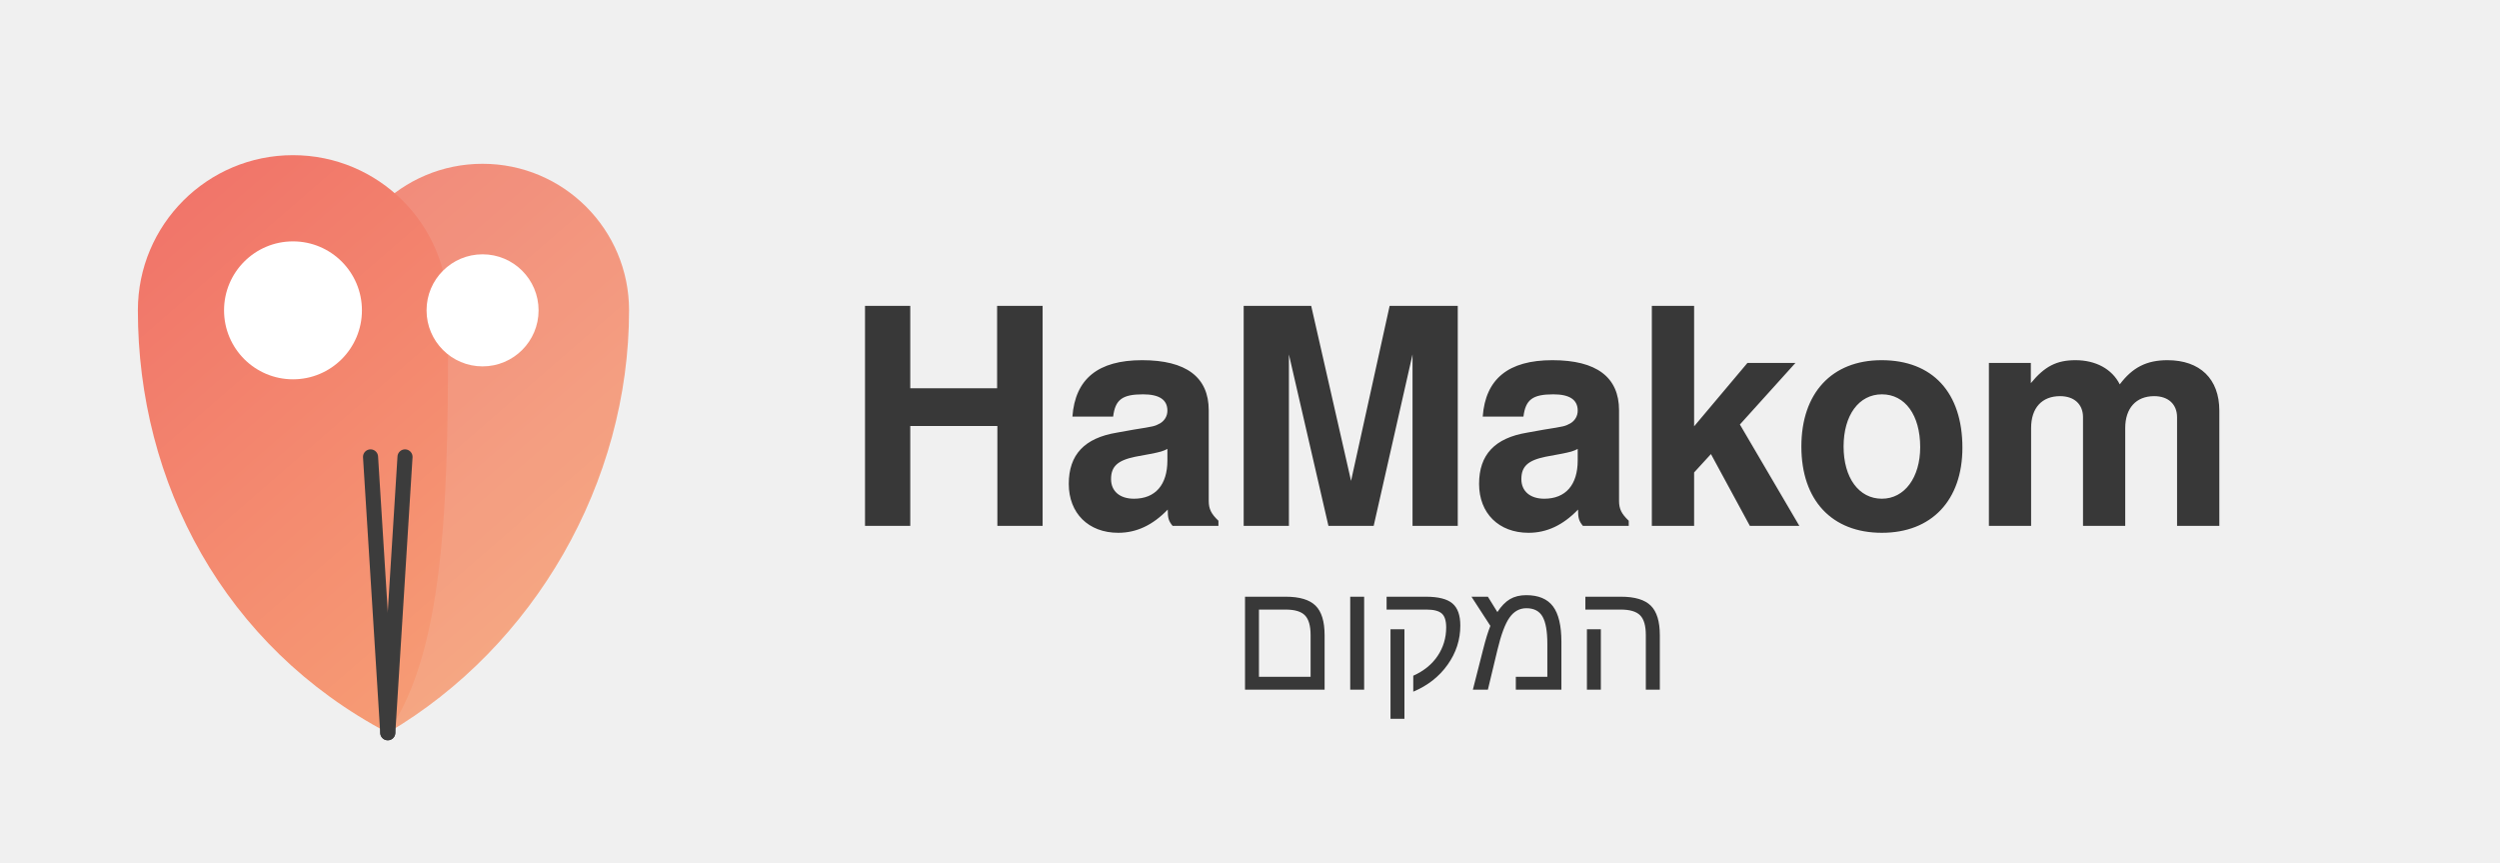
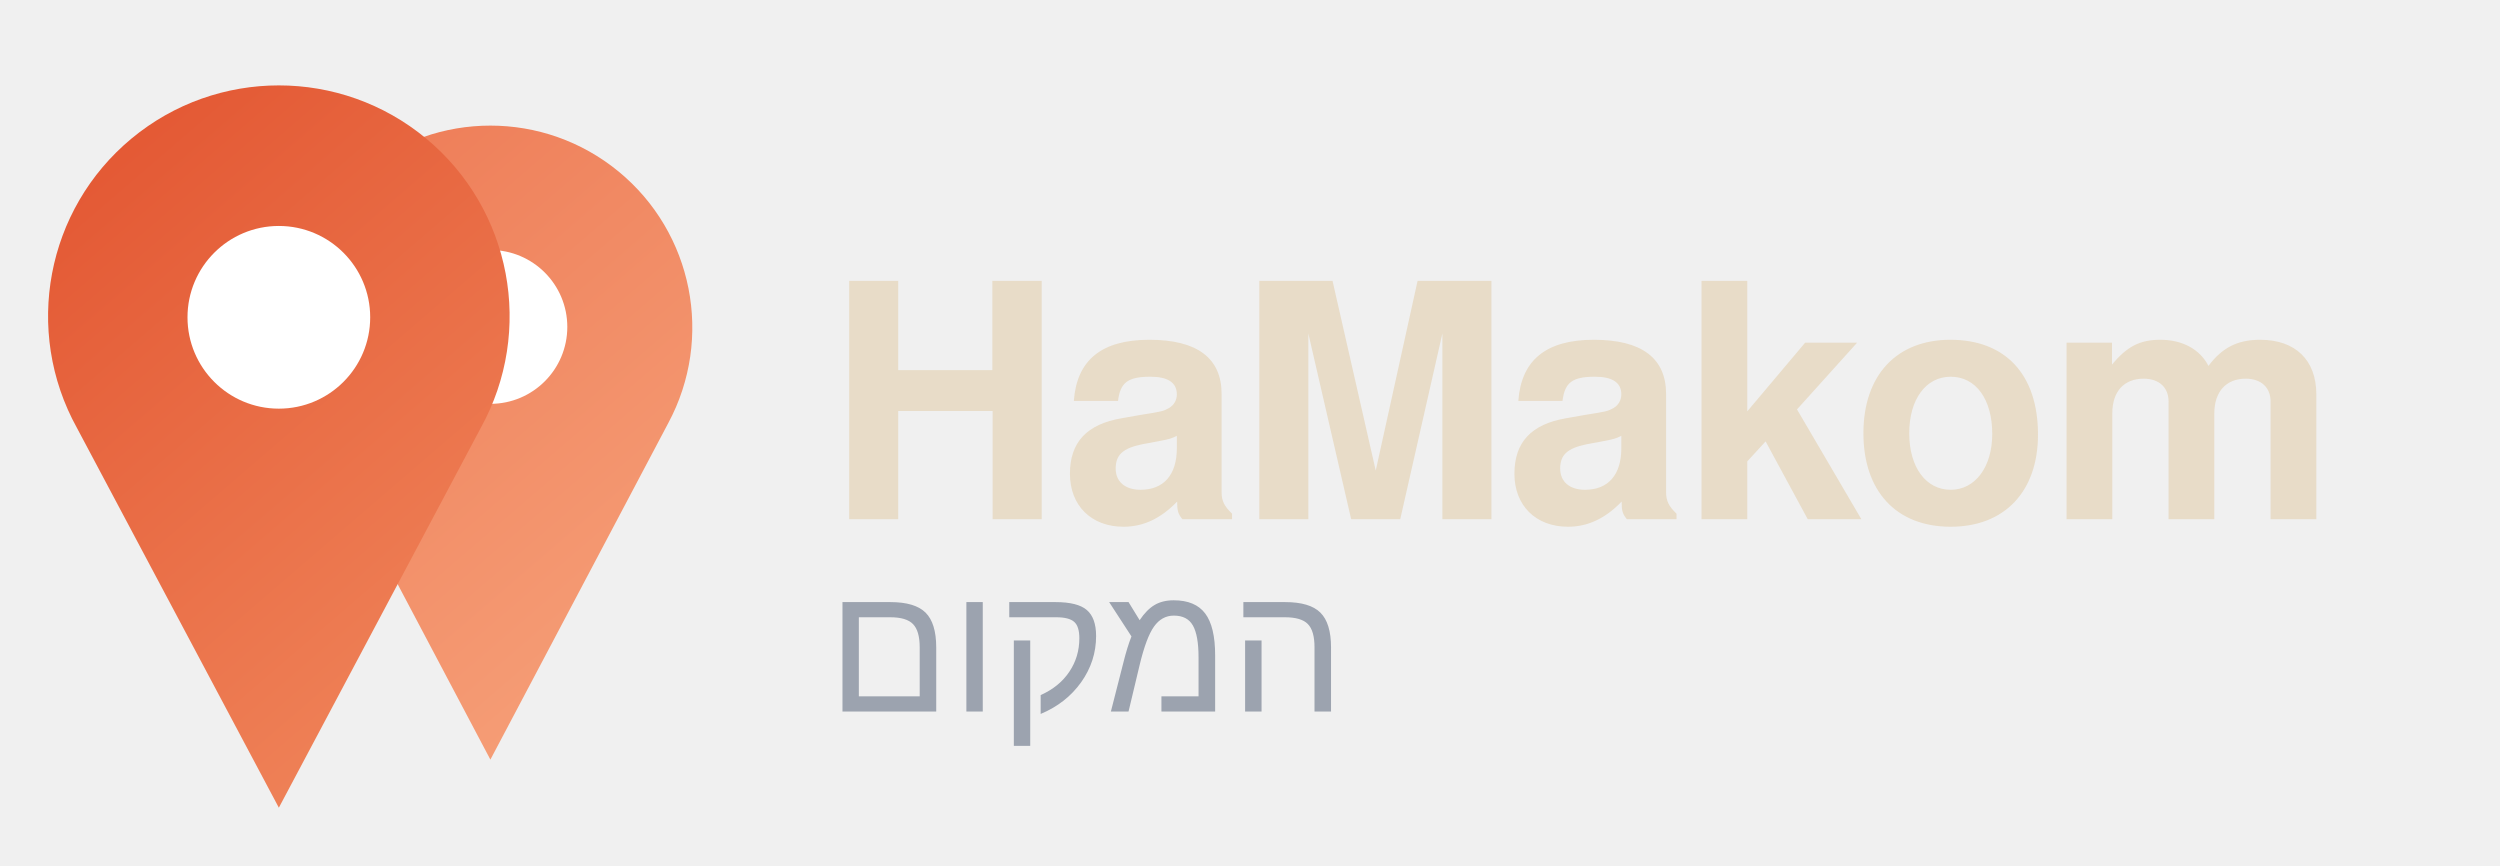
- <svg xmlns="http://www.w3.org/2000/svg" viewBox="0 0 580 200">
+ <svg xmlns="http://www.w3.org/2000/svg" viewBox="0 0 520 180">
  <defs>
-     <linearGradient id="g" x1="30" y1="36" x2="148" y2="172" gradientUnits="userSpaceOnUse">
-       <stop offset="0%" stop-color="#F07068" />
-       <stop offset="100%" stop-color="#F8A878" />
+     <linearGradient id="g" x1="0" y1="0" x2="155" y2="180" gradientUnits="userSpaceOnUse">
+       <stop offset="0%" stop-color="#E04D2A" />
+       <stop offset="100%" stop-color="#F5976A" />
+     </linearGradient>
+     <linearGradient id="gr" x1="0" y1="0" x2="155" y2="180" gradientUnits="userSpaceOnUse">
+       <stop offset="0%" stop-color="#EA6A46" />
+       <stop offset="100%" stop-color="#F8AA82" />
    </linearGradient>
  </defs>
-   <path d="M 90 170            C 78 150 78 112 78 72            A 34 34 0 0 1 146 72            C 146 112 124 150 90 170 Z" fill="url(#g)" opacity="0.88" />
-   <path d="M 90 170            C 104 150 104 112 104 72            A 36 36 0 0 0 32 72            C 32 112 52 150 90 170 Z" fill="url(#g)" />
-   <circle cx="68" cy="72" r="16" fill="white" />
-   <circle cx="112" cy="72" r="13" fill="white" />
-   <path d="M 86 106 Q 88 138 90 170" stroke="#3C3C3C" stroke-width="3.5" fill="none" stroke-linecap="round" />
-   <path d="M 94 106 Q 92 138 90 170" stroke="#3C3C3C" stroke-width="3.5" fill="none" stroke-linecap="round" />
-   <text x="196" y="122" font-family="'Helvetica Neue',Helvetica,Arial,sans-serif" font-size="70" font-weight="700" letter-spacing="-1" fill="#383838">HaMakom</text>
-   <text x="337" y="160" font-family="'Helvetica Neue',Helvetica,Arial,sans-serif" font-size="36" font-weight="500" fill="#383838" text-anchor="middle">המקום</text>
+   <path d="M 102 158 L 65 88 A 42 42 0 1 1 139 88 Z" fill="url(#gr)" />
+   <circle cx="102" cy="68" r="16" fill="white" />
+   <path d="M 58 168 L 16 89 A 48 48 0 1 1 100 89 Z" fill="url(#g)" />
+   <circle cx="58" cy="66" r="19" fill="white" />
+   <text x="172" y="108" font-family="'Helvetica Neue',Helvetica,Arial,sans-serif" font-size="68" font-weight="700" letter-spacing="-1" fill="#E8DCC8">HaMakom</text>
+   <text x="172" y="148" font-family="'Helvetica Neue',Helvetica,Arial,sans-serif" font-size="38" font-weight="500" fill="#9CA3AF">המקום</text>
</svg>
